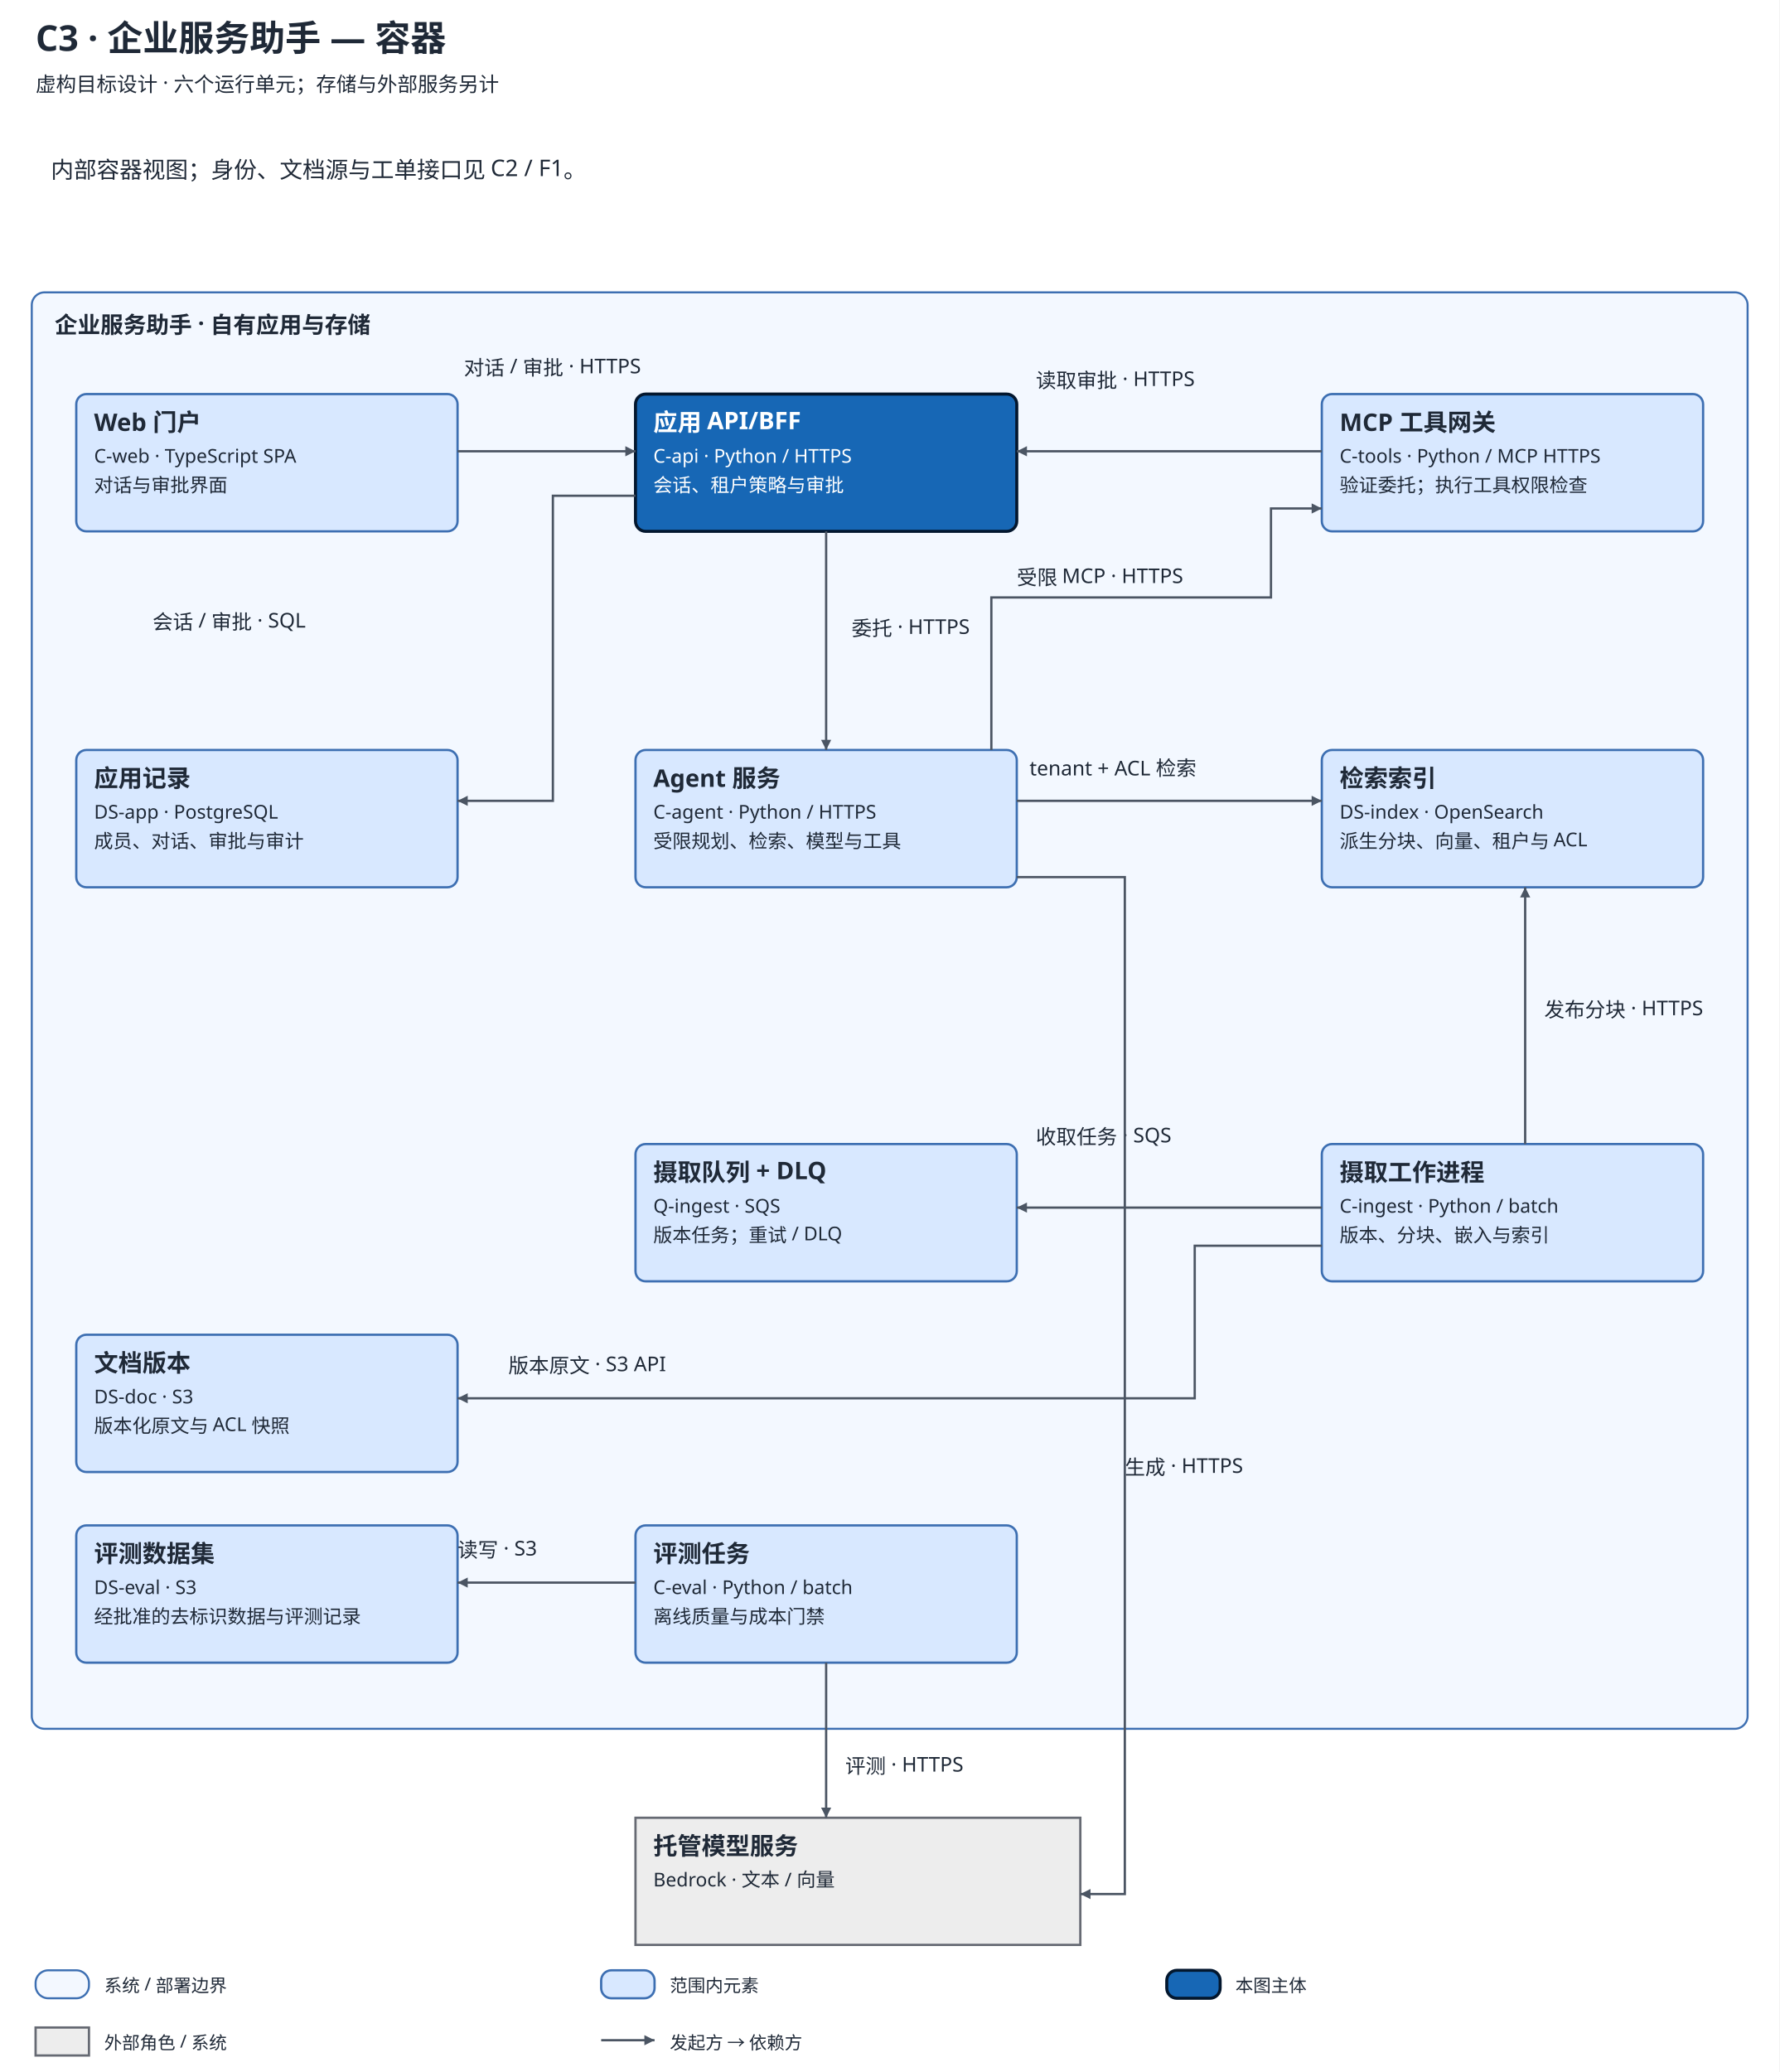
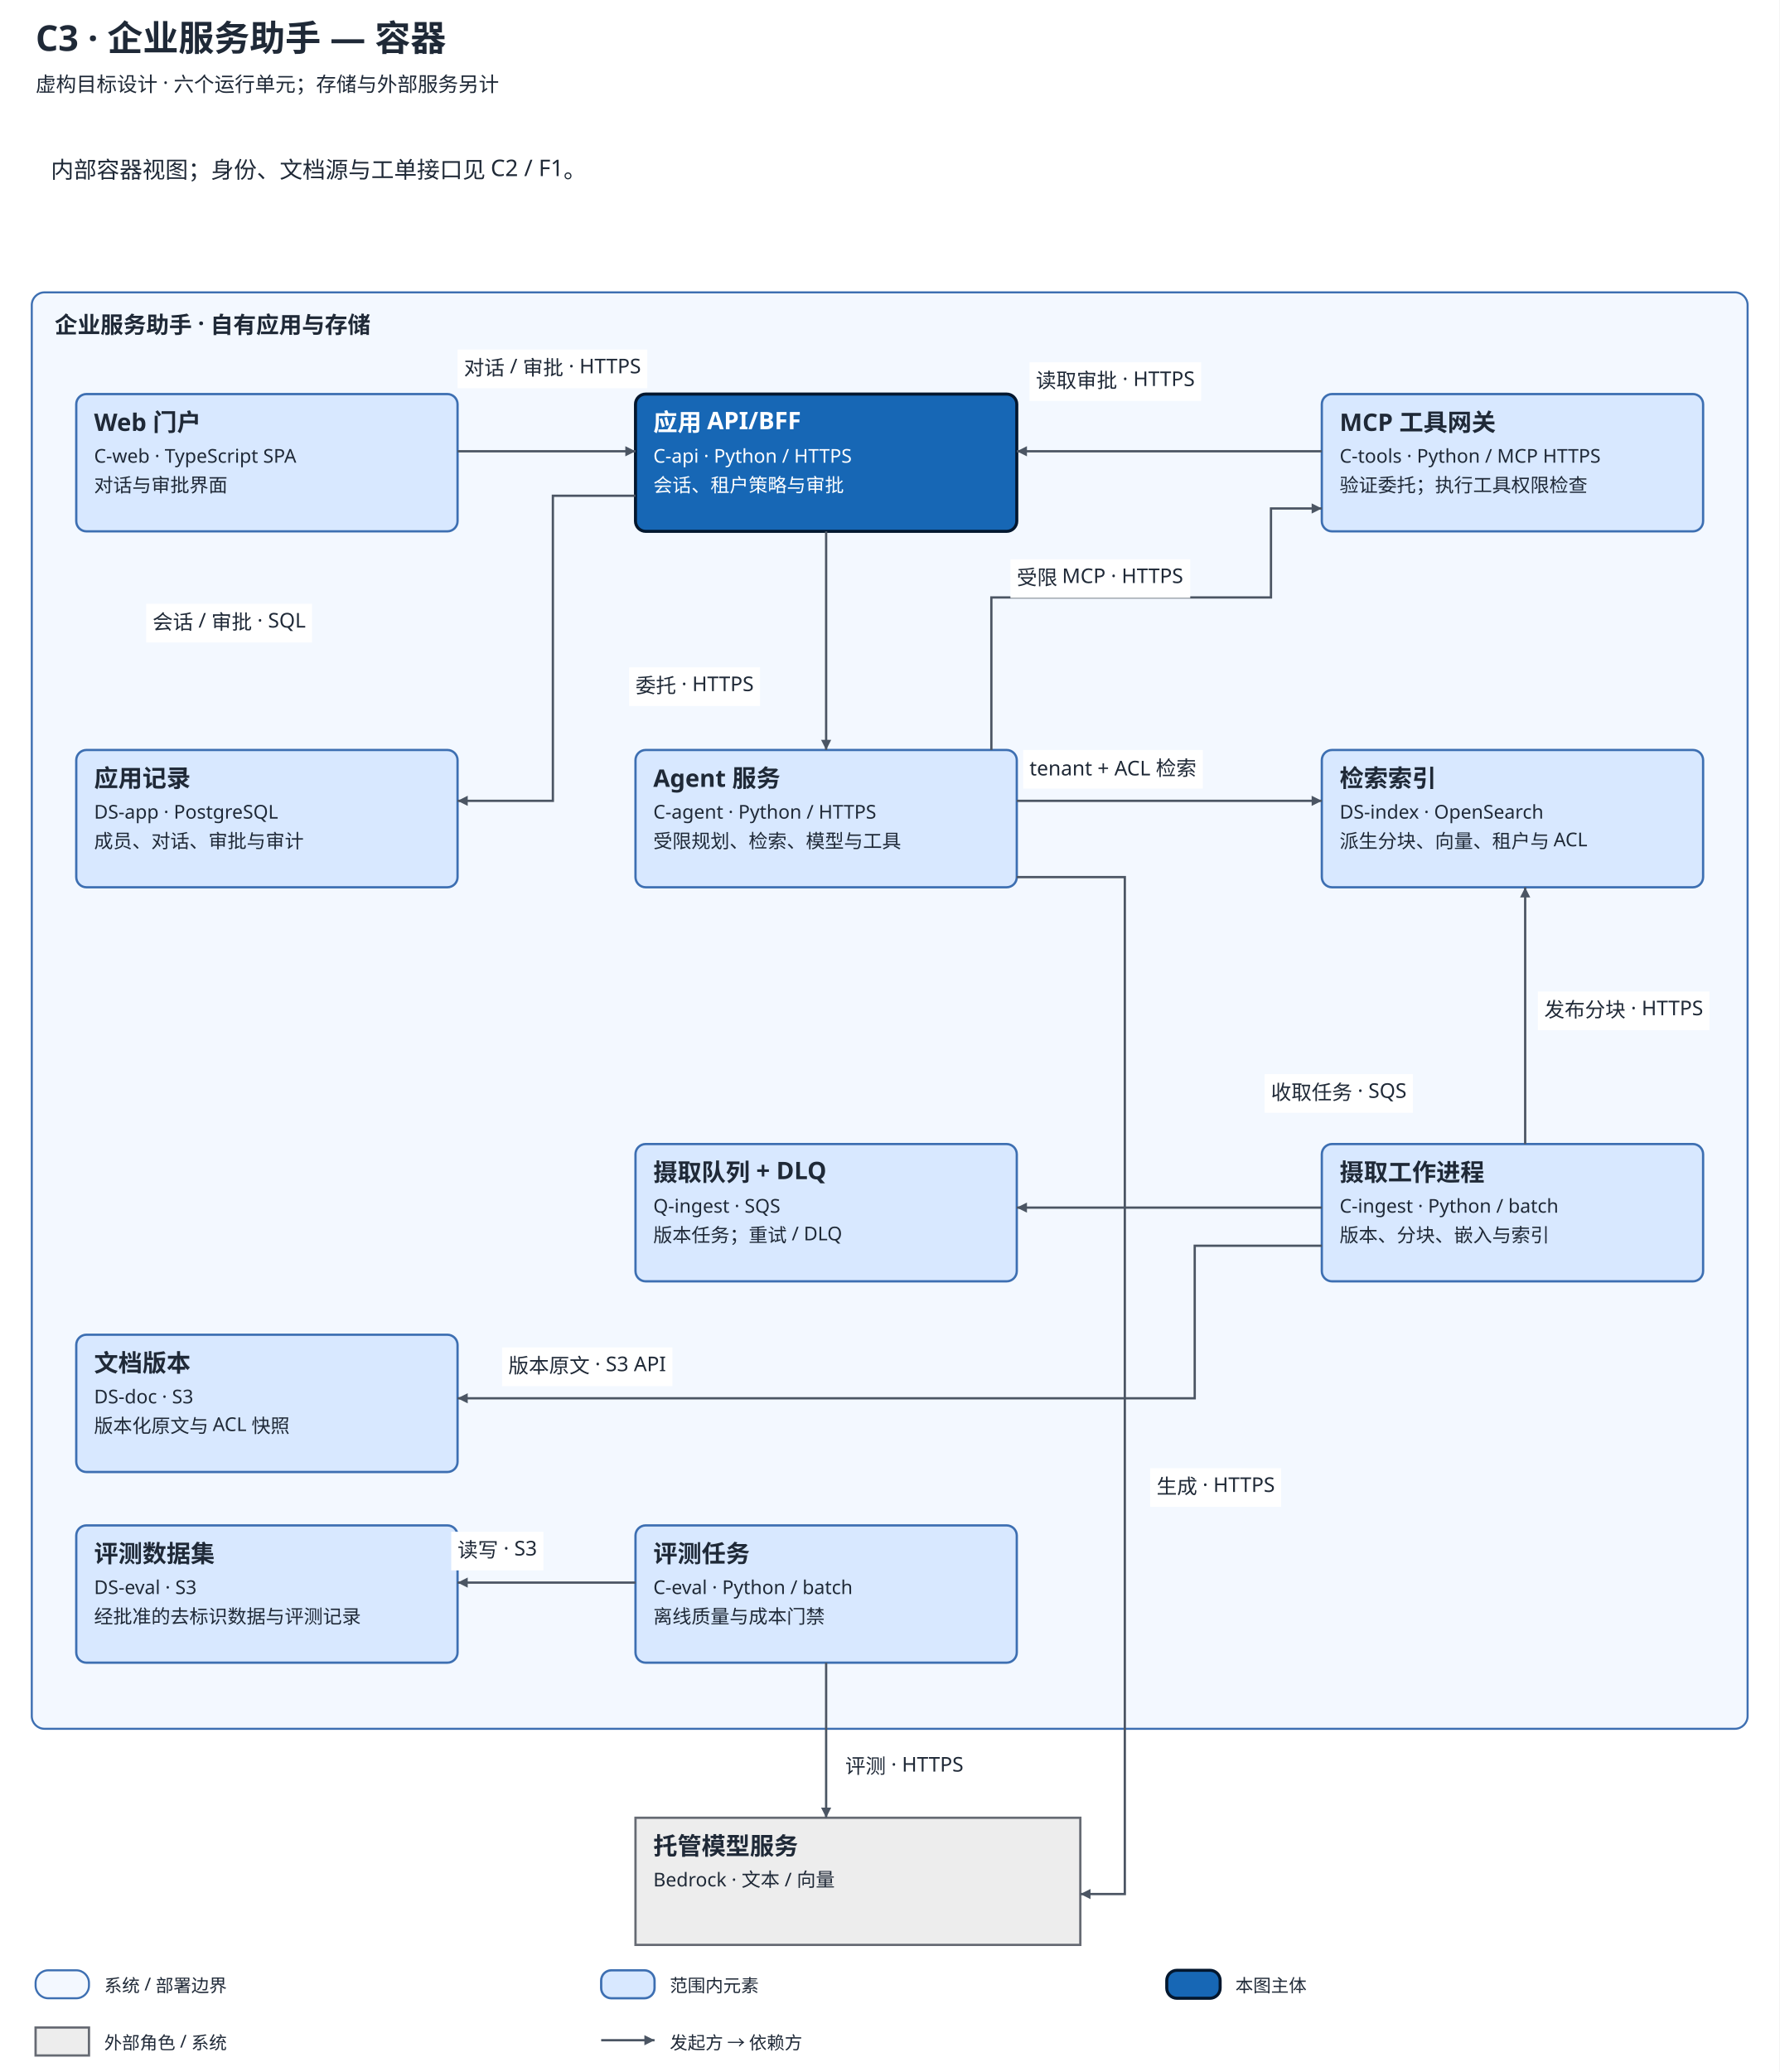
<svg xmlns="http://www.w3.org/2000/svg" viewBox="0 0 1400 1630" lang="zh" data-archatlas="0.1">
  <defs>
    <marker id="arrow" markerWidth="8" markerHeight="8" refX="8" refY="4" orient="auto" markerUnits="userSpaceOnUse">
      <path d="M0,0 L8,4 L0,8 Z" fill="#4B5563" />
    </marker>
  </defs>
  <rect data-role="canvas" width="1400" height="1630" fill="#ffffff" />
  <text x="28" y="40" font-family="Noto Sans, Noto Sans CJK SC, sans-serif" font-size="28" font-weight="700" fill="#1F2937">C3 · 企业服务助手 — 容器</text>
  <text x="28" y="72" font-family="Noto Sans, Noto Sans CJK SC, sans-serif" font-size="16" font-weight="400" fill="#1F2937">虚构目标设计 · 六个运行单元；存储与外部服务另计</text>
  <rect x="25" y="230" width="1350" height="1130" data-role="group" data-id="B-system" data-kind="boundary" fill="#F3F8FF" stroke="#3D6FB2" stroke-width="1.6" rx="10" />
-   <text x="43" y="262" font-family="Noto Sans, Noto Sans CJK SC, sans-serif" font-size="18" font-weight="700" fill="#1F2937" data-owner="B-system" data-role="name">企业服务助手 · 自有应用与存储</text>
+   <text x="43" y="262" font-family="Noto Sans, Noto Sans CJK SC, sans-serif" font-size="18" font-weight="700" fill="#1F2937" data-owner="B-system" data-role="group-title">企业服务助手 · 自有应用与存储</text>
  <rect x="60" y="310" width="300" height="108" data-role="node" data-id="C-web" data-kind="container" data-parent="B-system" fill="#D8E8FF" stroke="#3D6FB2" stroke-width="1.8" rx="8" />
  <text x="74" y="339" font-family="Noto Sans, Noto Sans CJK SC, sans-serif" font-size="19" font-weight="700" fill="#1F2937" data-owner="C-web" data-role="name">Web 门户</text>
  <text x="74" y="364" font-family="Noto Sans, Noto Sans CJK SC, sans-serif" font-size="15" font-weight="400" fill="#1F2937" data-owner="C-web" data-role="sub">C-web · TypeScript SPA</text>
  <text x="74" y="387" font-family="Noto Sans, Noto Sans CJK SC, sans-serif" font-size="15" font-weight="400" fill="#1F2937" data-owner="C-web" data-role="sub">对话与审批界面</text>
  <rect x="500" y="310" width="300" height="108" data-role="node" data-id="C-api" data-kind="container" data-parent="B-system" fill="#1767B5" stroke="#03172E" stroke-width="2.4" rx="8" />
  <text x="514" y="339" font-family="Noto Sans, Noto Sans CJK SC, sans-serif" font-size="19" font-weight="700" fill="#ffffff" data-owner="C-api" data-role="name">应用 API/BFF</text>
  <text x="514" y="364" font-family="Noto Sans, Noto Sans CJK SC, sans-serif" font-size="15" font-weight="400" fill="#ffffff" data-owner="C-api" data-role="sub">C-api · Python / HTTPS</text>
  <text x="514" y="387" font-family="Noto Sans, Noto Sans CJK SC, sans-serif" font-size="15" font-weight="400" fill="#ffffff" data-owner="C-api" data-role="sub">会话、租户策略与审批</text>
  <rect x="1040" y="310" width="300" height="108" data-role="node" data-id="C-tools" data-kind="container" data-parent="B-system" fill="#D8E8FF" stroke="#3D6FB2" stroke-width="1.8" rx="8" />
  <text x="1054" y="339" font-family="Noto Sans, Noto Sans CJK SC, sans-serif" font-size="19" font-weight="700" fill="#1F2937" data-owner="C-tools" data-role="name">MCP 工具网关</text>
  <text x="1054" y="364" font-family="Noto Sans, Noto Sans CJK SC, sans-serif" font-size="15" font-weight="400" fill="#1F2937" data-owner="C-tools" data-role="sub">C-tools · Python / MCP HTTPS</text>
  <text x="1054" y="387" font-family="Noto Sans, Noto Sans CJK SC, sans-serif" font-size="15" font-weight="400" fill="#1F2937" data-owner="C-tools" data-role="sub">验证委托；执行工具权限检查</text>
  <rect x="500" y="590" width="300" height="108" data-role="node" data-id="C-agent" data-kind="container" data-parent="B-system" fill="#D8E8FF" stroke="#3D6FB2" stroke-width="1.8" rx="8" />
  <text x="514" y="619" font-family="Noto Sans, Noto Sans CJK SC, sans-serif" font-size="19" font-weight="700" fill="#1F2937" data-owner="C-agent" data-role="name">Agent 服务</text>
  <text x="514" y="644" font-family="Noto Sans, Noto Sans CJK SC, sans-serif" font-size="15" font-weight="400" fill="#1F2937" data-owner="C-agent" data-role="sub">C-agent · Python / HTTPS</text>
  <text x="514" y="667" font-family="Noto Sans, Noto Sans CJK SC, sans-serif" font-size="15" font-weight="400" fill="#1F2937" data-owner="C-agent" data-role="sub">受限规划、检索、模型与工具</text>
  <rect x="60" y="590" width="300" height="108" data-role="node" data-id="DS-app" data-kind="store" data-parent="B-system" fill="#D8E8FF" stroke="#3D6FB2" stroke-width="1.8" rx="8" />
  <text x="74" y="619" font-family="Noto Sans, Noto Sans CJK SC, sans-serif" font-size="19" font-weight="700" fill="#1F2937" data-owner="DS-app" data-role="name">应用记录</text>
  <text x="74" y="644" font-family="Noto Sans, Noto Sans CJK SC, sans-serif" font-size="15" font-weight="400" fill="#1F2937" data-owner="DS-app" data-role="sub">DS-app · PostgreSQL</text>
  <text x="74" y="667" font-family="Noto Sans, Noto Sans CJK SC, sans-serif" font-size="15" font-weight="400" fill="#1F2937" data-owner="DS-app" data-role="sub">成员、对话、审批与审计</text>
  <rect x="1040" y="590" width="300" height="108" data-role="node" data-id="DS-index" data-kind="store" data-parent="B-system" fill="#D8E8FF" stroke="#3D6FB2" stroke-width="1.8" rx="8" />
  <text x="1054" y="619" font-family="Noto Sans, Noto Sans CJK SC, sans-serif" font-size="19" font-weight="700" fill="#1F2937" data-owner="DS-index" data-role="name">检索索引</text>
  <text x="1054" y="644" font-family="Noto Sans, Noto Sans CJK SC, sans-serif" font-size="15" font-weight="400" fill="#1F2937" data-owner="DS-index" data-role="sub">DS-index · OpenSearch</text>
  <text x="1054" y="667" font-family="Noto Sans, Noto Sans CJK SC, sans-serif" font-size="15" font-weight="400" fill="#1F2937" data-owner="DS-index" data-role="sub">派生分块、向量、租户与 ACL</text>
  <rect x="1040" y="900" width="300" height="108" data-role="node" data-id="C-ingest" data-kind="container" data-parent="B-system" fill="#D8E8FF" stroke="#3D6FB2" stroke-width="1.8" rx="8" />
  <text x="1054" y="929" font-family="Noto Sans, Noto Sans CJK SC, sans-serif" font-size="19" font-weight="700" fill="#1F2937" data-owner="C-ingest" data-role="name">摄取工作进程</text>
  <text x="1054" y="954" font-family="Noto Sans, Noto Sans CJK SC, sans-serif" font-size="15" font-weight="400" fill="#1F2937" data-owner="C-ingest" data-role="sub">C-ingest · Python / batch</text>
  <text x="1054" y="977" font-family="Noto Sans, Noto Sans CJK SC, sans-serif" font-size="15" font-weight="400" fill="#1F2937" data-owner="C-ingest" data-role="sub">版本、分块、嵌入与索引</text>
  <rect x="500" y="900" width="300" height="108" data-role="node" data-id="Q-ingest" data-kind="queue" data-parent="B-system" fill="#D8E8FF" stroke="#3D6FB2" stroke-width="1.8" rx="8" />
  <text x="514" y="929" font-family="Noto Sans, Noto Sans CJK SC, sans-serif" font-size="19" font-weight="700" fill="#1F2937" data-owner="Q-ingest" data-role="name">摄取队列 + DLQ</text>
  <text x="514" y="954" font-family="Noto Sans, Noto Sans CJK SC, sans-serif" font-size="15" font-weight="400" fill="#1F2937" data-owner="Q-ingest" data-role="sub">Q-ingest · SQS</text>
  <text x="514" y="977" font-family="Noto Sans, Noto Sans CJK SC, sans-serif" font-size="15" font-weight="400" fill="#1F2937" data-owner="Q-ingest" data-role="sub">版本任务；重试 / DLQ</text>
  <rect x="60" y="1050" width="300" height="108" data-role="node" data-id="DS-doc" data-kind="store" data-parent="B-system" fill="#D8E8FF" stroke="#3D6FB2" stroke-width="1.8" rx="8" />
  <text x="74" y="1079" font-family="Noto Sans, Noto Sans CJK SC, sans-serif" font-size="19" font-weight="700" fill="#1F2937" data-owner="DS-doc" data-role="name">文档版本</text>
  <text x="74" y="1104" font-family="Noto Sans, Noto Sans CJK SC, sans-serif" font-size="15" font-weight="400" fill="#1F2937" data-owner="DS-doc" data-role="sub">DS-doc · S3</text>
  <text x="74" y="1127" font-family="Noto Sans, Noto Sans CJK SC, sans-serif" font-size="15" font-weight="400" fill="#1F2937" data-owner="DS-doc" data-role="sub">版本化原文与 ACL 快照</text>
  <rect x="500" y="1200" width="300" height="108" data-role="node" data-id="C-eval" data-kind="container" data-parent="B-system" fill="#D8E8FF" stroke="#3D6FB2" stroke-width="1.8" rx="8" />
  <text x="514" y="1229" font-family="Noto Sans, Noto Sans CJK SC, sans-serif" font-size="19" font-weight="700" fill="#1F2937" data-owner="C-eval" data-role="name">评测任务</text>
  <text x="514" y="1254" font-family="Noto Sans, Noto Sans CJK SC, sans-serif" font-size="15" font-weight="400" fill="#1F2937" data-owner="C-eval" data-role="sub">C-eval · Python / batch</text>
  <text x="514" y="1277" font-family="Noto Sans, Noto Sans CJK SC, sans-serif" font-size="15" font-weight="400" fill="#1F2937" data-owner="C-eval" data-role="sub">离线质量与成本门禁</text>
  <rect x="60" y="1200" width="300" height="108" data-role="node" data-id="DS-eval" data-kind="store" data-parent="B-system" fill="#D8E8FF" stroke="#3D6FB2" stroke-width="1.8" rx="8" />
  <text x="74" y="1229" font-family="Noto Sans, Noto Sans CJK SC, sans-serif" font-size="19" font-weight="700" fill="#1F2937" data-owner="DS-eval" data-role="name">评测数据集</text>
  <text x="74" y="1254" font-family="Noto Sans, Noto Sans CJK SC, sans-serif" font-size="15" font-weight="400" fill="#1F2937" data-owner="DS-eval" data-role="sub">DS-eval · S3</text>
  <text x="74" y="1277" font-family="Noto Sans, Noto Sans CJK SC, sans-serif" font-size="15" font-weight="400" fill="#1F2937" data-owner="DS-eval" data-role="sub">经批准的去标识数据与评测记录</text>
  <text x="40" y="140" font-family="Noto Sans, Noto Sans CJK SC, sans-serif" font-size="18" font-weight="400" fill="#1F2937">内部容器视图；身份、文档源与工单接口见 C2 / F1。</text>
  <rect x="500" y="1430" width="350" height="100" data-role="node" data-id="X-model" data-kind="external" fill="#EDEDED" stroke="#666A73" stroke-width="1.8" rx="0" />
  <text x="514" y="1459" font-family="Noto Sans, Noto Sans CJK SC, sans-serif" font-size="19" font-weight="700" fill="#1F2937" data-owner="X-model" data-role="name">托管模型服务</text>
  <text x="514" y="1484" font-family="Noto Sans, Noto Sans CJK SC, sans-serif" font-size="15" font-weight="400" fill="#1F2937" data-owner="X-model" data-role="sub">Bedrock · 文本 / 向量</text>
  <polyline points="360,355 500,355" data-role="edge" data-id="CON-1" data-from="C-web" data-to="C-api" data-kind="call" fill="none" stroke="#4B5563" stroke-width="1.8" marker-end="url(#arrow)" />
-   <text x="365" y="295" font-family="Noto Sans, Noto Sans CJK SC, sans-serif" font-size="16" font-weight="400" fill="#1F2937">对话 / 审批 · HTTPS</text>
+   <rect x="360" y="275" width="149.281" height="30.4" fill="#ffffff" data-role="label-bg" data-id="label-CON-1" data-parent="CON-1" />
+   <text x="365" y="295" font-family="Noto Sans, Noto Sans CJK SC, sans-serif" font-size="16" font-weight="400" fill="#1F2937" data-owner="CON-1" data-role="edge-label">对话 / 审批 · HTTPS</text>
  <polyline points="1040,355 800,355" data-role="edge" data-id="CON-2" data-from="C-tools" data-to="C-api" data-kind="call" fill="none" stroke="#4B5563" stroke-width="1.8" marker-end="url(#arrow)" />
-   <text x="815" y="305" font-family="Noto Sans, Noto Sans CJK SC, sans-serif" font-size="16" font-weight="400" fill="#1F2937">读取审批 · HTTPS</text>
+   <rect x="810" y="285" width="135.016" height="30.4" fill="#ffffff" data-role="label-bg" data-id="label-CON-2" data-parent="CON-2" />
+   <text x="815" y="305" font-family="Noto Sans, Noto Sans CJK SC, sans-serif" font-size="16" font-weight="400" fill="#1F2937" data-owner="CON-2" data-role="edge-label">读取审批 · HTTPS</text>
  <polyline points="650,418 650,590" data-role="edge" data-id="CON-3" data-from="C-api" data-to="C-agent" data-kind="call" fill="none" stroke="#4B5563" stroke-width="1.8" marker-end="url(#arrow)" />
-   <text x="670" y="500" font-family="Noto Sans, Noto Sans CJK SC, sans-serif" font-size="16" font-weight="400" fill="#1F2937">委托 · HTTPS</text>
+   <rect x="495" y="525" width="103.016" height="30.4" fill="#ffffff" data-role="label-bg" data-id="label-CON-3" data-parent="CON-3" />
+   <text x="500" y="545" font-family="Noto Sans, Noto Sans CJK SC, sans-serif" font-size="16" font-weight="400" fill="#1F2937" data-owner="CON-3" data-role="edge-label">委托 · HTTPS</text>
  <polyline points="500,390 435,390 435,630 360,630" data-role="edge" data-id="CON-4" data-from="C-api" data-to="DS-app" data-kind="call" fill="none" stroke="#4B5563" stroke-width="1.8" marker-end="url(#arrow)" />
-   <text x="120" y="495" font-family="Noto Sans, Noto Sans CJK SC, sans-serif" font-size="16" font-weight="400" fill="#1F2937">会话 / 审批 · SQL</text>
+   <rect x="115" y="475" width="130.531" height="30.4" fill="#ffffff" data-role="label-bg" data-id="label-CON-4" data-parent="CON-4" />
+   <text x="120" y="495" font-family="Noto Sans, Noto Sans CJK SC, sans-serif" font-size="16" font-weight="400" fill="#1F2937" data-owner="CON-4" data-role="edge-label">会话 / 审批 · SQL</text>
  <polyline points="800,630 1040,630" data-role="edge" data-id="CON-5" data-from="C-agent" data-to="DS-index" data-kind="call" fill="none" stroke="#4B5563" stroke-width="1.8" marker-end="url(#arrow)" />
-   <text x="810" y="610" font-family="Noto Sans, Noto Sans CJK SC, sans-serif" font-size="16" font-weight="400" fill="#1F2937">tenant + ACL 检索</text>
+   <rect x="805" y="590" width="141.375" height="30.4" fill="#ffffff" data-role="label-bg" data-id="label-CON-5" data-parent="CON-5" />
+   <text x="810" y="610" font-family="Noto Sans, Noto Sans CJK SC, sans-serif" font-size="16" font-weight="400" fill="#1F2937" data-owner="CON-5" data-role="edge-label">tenant + ACL 检索</text>
  <polyline points="780,590 780,470 1000,470 1000,400 1040,400" data-role="edge" data-id="CON-6" data-from="C-agent" data-to="C-tools" data-kind="call" fill="none" stroke="#4B5563" stroke-width="1.8" marker-end="url(#arrow)" />
-   <text x="800" y="460" font-family="Noto Sans, Noto Sans CJK SC, sans-serif" font-size="16" font-weight="400" fill="#1F2937">受限 MCP · HTTPS</text>
+   <rect x="795" y="440" width="141.484" height="30.4" fill="#ffffff" data-role="label-bg" data-id="label-CON-6" data-parent="CON-6" />
+   <text x="800" y="460" font-family="Noto Sans, Noto Sans CJK SC, sans-serif" font-size="16" font-weight="400" fill="#1F2937" data-owner="CON-6" data-role="edge-label">受限 MCP · HTTPS</text>
  <polyline points="1040,950 800,950" data-role="edge" data-id="CON-10" data-from="C-ingest" data-to="Q-ingest" data-kind="call" fill="none" stroke="#4B5563" stroke-width="1.8" marker-end="url(#arrow)" />
-   <text x="815" y="900" font-family="Noto Sans, Noto Sans CJK SC, sans-serif" font-size="16" font-weight="400" fill="#1F2937">收取任务 · SQS</text>
+   <rect x="995" y="845" width="116.656" height="30.4" fill="#ffffff" data-role="label-bg" data-id="label-CON-10" data-parent="CON-10" />
+   <text x="1000" y="865" font-family="Noto Sans, Noto Sans CJK SC, sans-serif" font-size="16" font-weight="400" fill="#1F2937" data-owner="CON-10" data-role="edge-label">收取任务 · SQS</text>
  <polyline points="1200,900 1200,698" data-role="edge" data-id="CON-11" data-from="C-ingest" data-to="DS-index" data-kind="call" fill="none" stroke="#4B5563" stroke-width="1.8" marker-end="url(#arrow)" />
-   <text x="1215" y="800" font-family="Noto Sans, Noto Sans CJK SC, sans-serif" font-size="16" font-weight="400" fill="#1F2937">发布分块 · HTTPS</text>
+   <rect x="1210" y="780" width="135.016" height="30.4" fill="#ffffff" data-role="label-bg" data-id="label-CON-11" data-parent="CON-11" />
+   <text x="1215" y="800" font-family="Noto Sans, Noto Sans CJK SC, sans-serif" font-size="16" font-weight="400" fill="#1F2937" data-owner="CON-11" data-role="edge-label">发布分块 · HTTPS</text>
  <polyline points="1040,980 940,980 940,1100 360,1100" data-role="edge" data-id="CON-12" data-from="C-ingest" data-to="DS-doc" data-kind="call" fill="none" stroke="#4B5563" stroke-width="1.8" marker-end="url(#arrow)" />
-   <text x="400" y="1080" font-family="Noto Sans, Noto Sans CJK SC, sans-serif" font-size="16" font-weight="400" fill="#1F2937">版本原文 · S3 API</text>
+   <rect x="395" y="1060" width="134.016" height="30.4" fill="#ffffff" data-role="label-bg" data-id="label-CON-12" data-parent="CON-12" />
+   <text x="400" y="1080" font-family="Noto Sans, Noto Sans CJK SC, sans-serif" font-size="16" font-weight="400" fill="#1F2937" data-owner="CON-12" data-role="edge-label">版本原文 · S3 API</text>
  <polyline points="500,1245 360,1245" data-role="edge" data-id="CON-13" data-from="C-eval" data-to="DS-eval" data-kind="call" fill="none" stroke="#4B5563" stroke-width="1.8" marker-end="url(#arrow)" />
-   <text x="360" y="1225" font-family="Noto Sans, Noto Sans CJK SC, sans-serif" font-size="16" font-weight="400" fill="#1F2937">读写 · S3</text>
+   <rect x="355" y="1205" width="72.531" height="30.4" fill="#ffffff" data-role="label-bg" data-id="label-CON-13" data-parent="CON-13" />
+   <text x="360" y="1225" font-family="Noto Sans, Noto Sans CJK SC, sans-serif" font-size="16" font-weight="400" fill="#1F2937" data-owner="CON-13" data-role="edge-label">读写 · S3</text>
  <polyline points="650,1308 650,1430" data-role="edge" data-id="CON-14" data-from="C-eval" data-to="X-model" data-kind="call" fill="none" stroke="#4B5563" stroke-width="1.8" marker-end="url(#arrow)" />
-   <text x="665" y="1395" font-family="Noto Sans, Noto Sans CJK SC, sans-serif" font-size="16" font-weight="400" fill="#1F2937">评测 · HTTPS</text>
+   <rect x="660" y="1375" width="103.016" height="30.4" fill="#ffffff" data-role="label-bg" data-id="label-CON-14" data-parent="CON-14" />
+   <text x="665" y="1395" font-family="Noto Sans, Noto Sans CJK SC, sans-serif" font-size="16" font-weight="400" fill="#1F2937" data-owner="CON-14" data-role="edge-label">评测 · HTTPS</text>
  <polyline points="800,690 885,690 885,1490 850,1490" data-role="edge" data-id="CON-16" data-from="C-agent" data-to="X-model" data-kind="call" fill="none" stroke="#4B5563" stroke-width="1.8" marker-end="url(#arrow)" />
-   <text x="885" y="1160" font-family="Noto Sans, Noto Sans CJK SC, sans-serif" font-size="16" font-weight="400" fill="#1F2937">生成 · HTTPS</text>
+   <rect x="905" y="1155" width="103.016" height="30.4" fill="#ffffff" data-role="label-bg" data-id="label-CON-16" data-parent="CON-16" />
+   <text x="910" y="1175" font-family="Noto Sans, Noto Sans CJK SC, sans-serif" font-size="16" font-weight="400" fill="#1F2937" data-owner="CON-16" data-role="edge-label">生成 · HTTPS</text>
  <rect x="28" y="1550" width="42" height="22" data-role="legend-zone" data-id="__legend-swatch-1" fill="#F3F8FF" stroke="#3D6FB2" stroke-width="1.6" rx="10" />
  <text x="82" y="1567" font-family="Noto Sans, Noto Sans CJK SC, sans-serif" font-size="14" font-weight="400" fill="#1F2937" data-role="legend" data-id="legend-1">系统 / 部署边界</text>
  <rect x="473" y="1550" width="42" height="22" data-role="legend-swatch" data-id="__legend-swatch-2" fill="#D8E8FF" stroke="#3D6FB2" stroke-width="1.8" rx="8" />
  <text x="527" y="1567" font-family="Noto Sans, Noto Sans CJK SC, sans-serif" font-size="14" font-weight="400" fill="#1F2937" data-role="legend" data-id="legend-2">范围内元素</text>
  <rect x="918" y="1550" width="42" height="22" data-role="legend-swatch" data-id="__legend-swatch-3" fill="#1767B5" stroke="#03172E" stroke-width="2.4" rx="8" />
  <text x="972" y="1567" font-family="Noto Sans, Noto Sans CJK SC, sans-serif" font-size="14" font-weight="400" fill="#1F2937" data-role="legend" data-id="legend-3">本图主体</text>
  <rect x="28" y="1595" width="42" height="22" data-role="legend-swatch" data-id="__legend-swatch-4" fill="#EDEDED" stroke="#666A73" stroke-width="1.8" rx="0" />
  <text x="82" y="1612" font-family="Noto Sans, Noto Sans CJK SC, sans-serif" font-size="14" font-weight="400" fill="#1F2937" data-role="legend" data-id="legend-4">外部角色 / 系统</text>
  <polyline points="473,1605 515,1605" data-role="edge" data-kind="legend" data-id="legend-line-5" fill="none" stroke="#4B5563" stroke-width="1.8" marker-end="url(#arrow)" />
  <text x="527" y="1612" font-family="Noto Sans, Noto Sans CJK SC, sans-serif" font-size="14" font-weight="400" fill="#1F2937" data-role="legend" data-id="legend-5">发起方 → 依赖方</text>
</svg>
